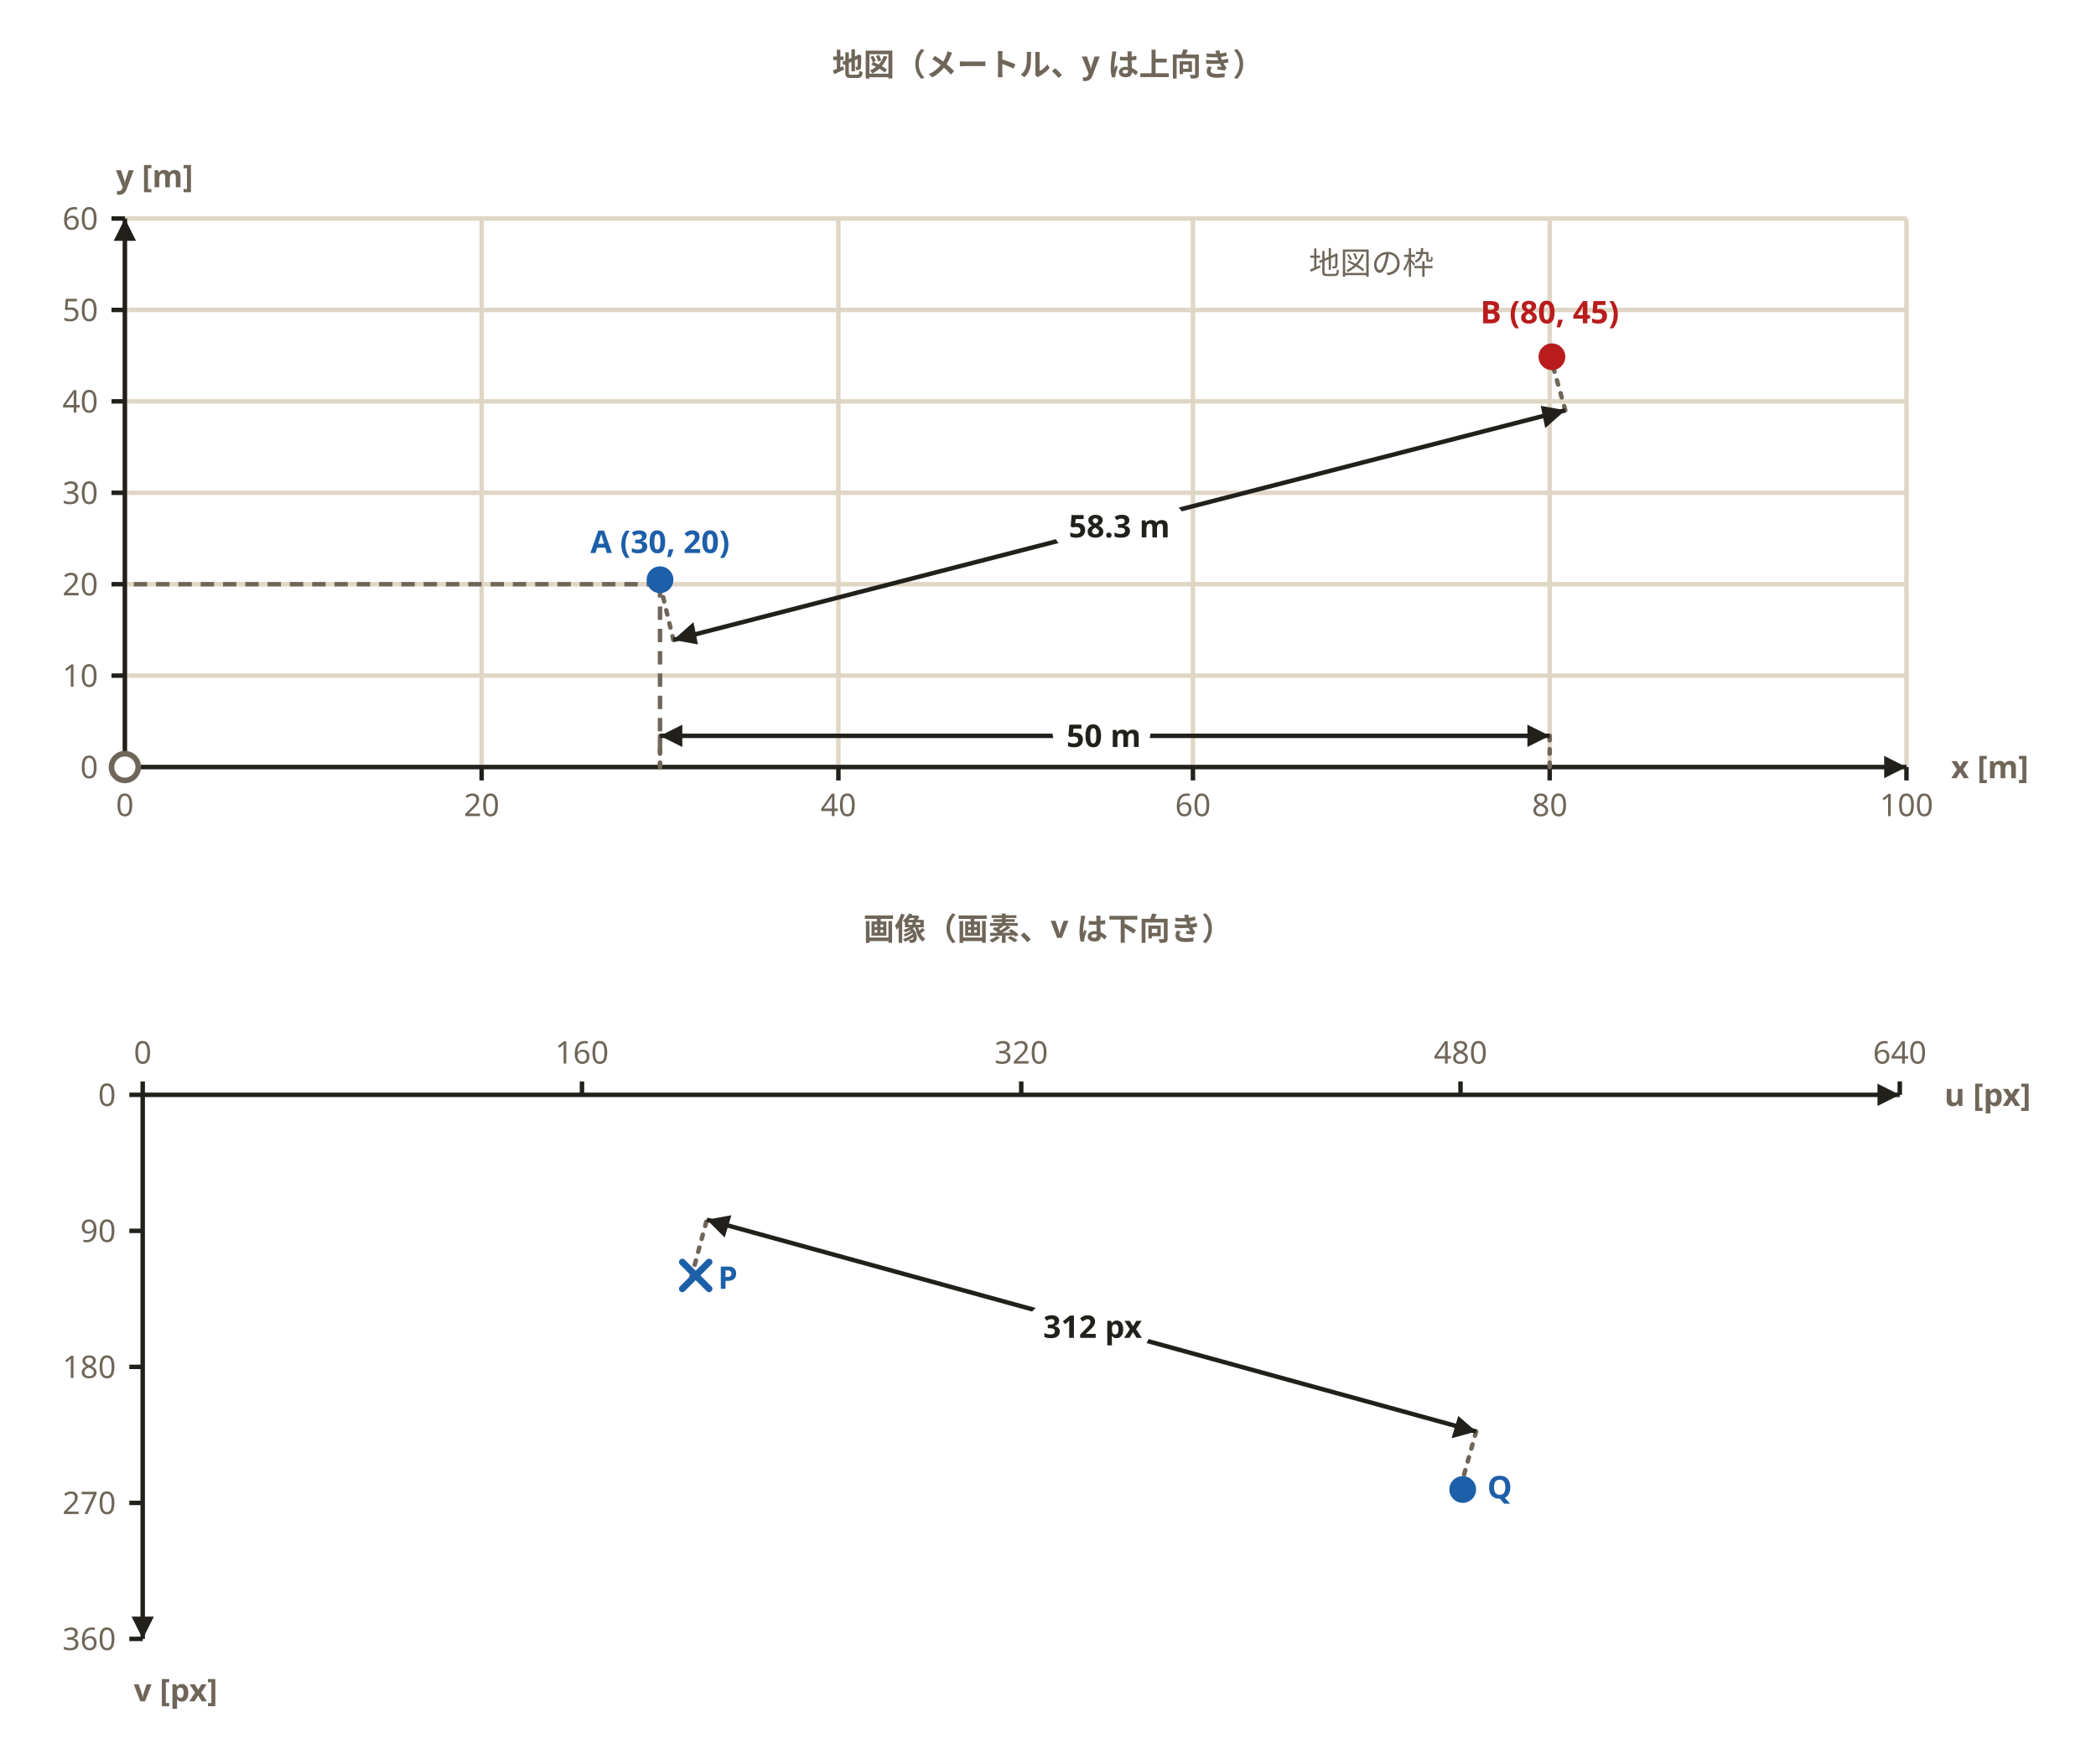
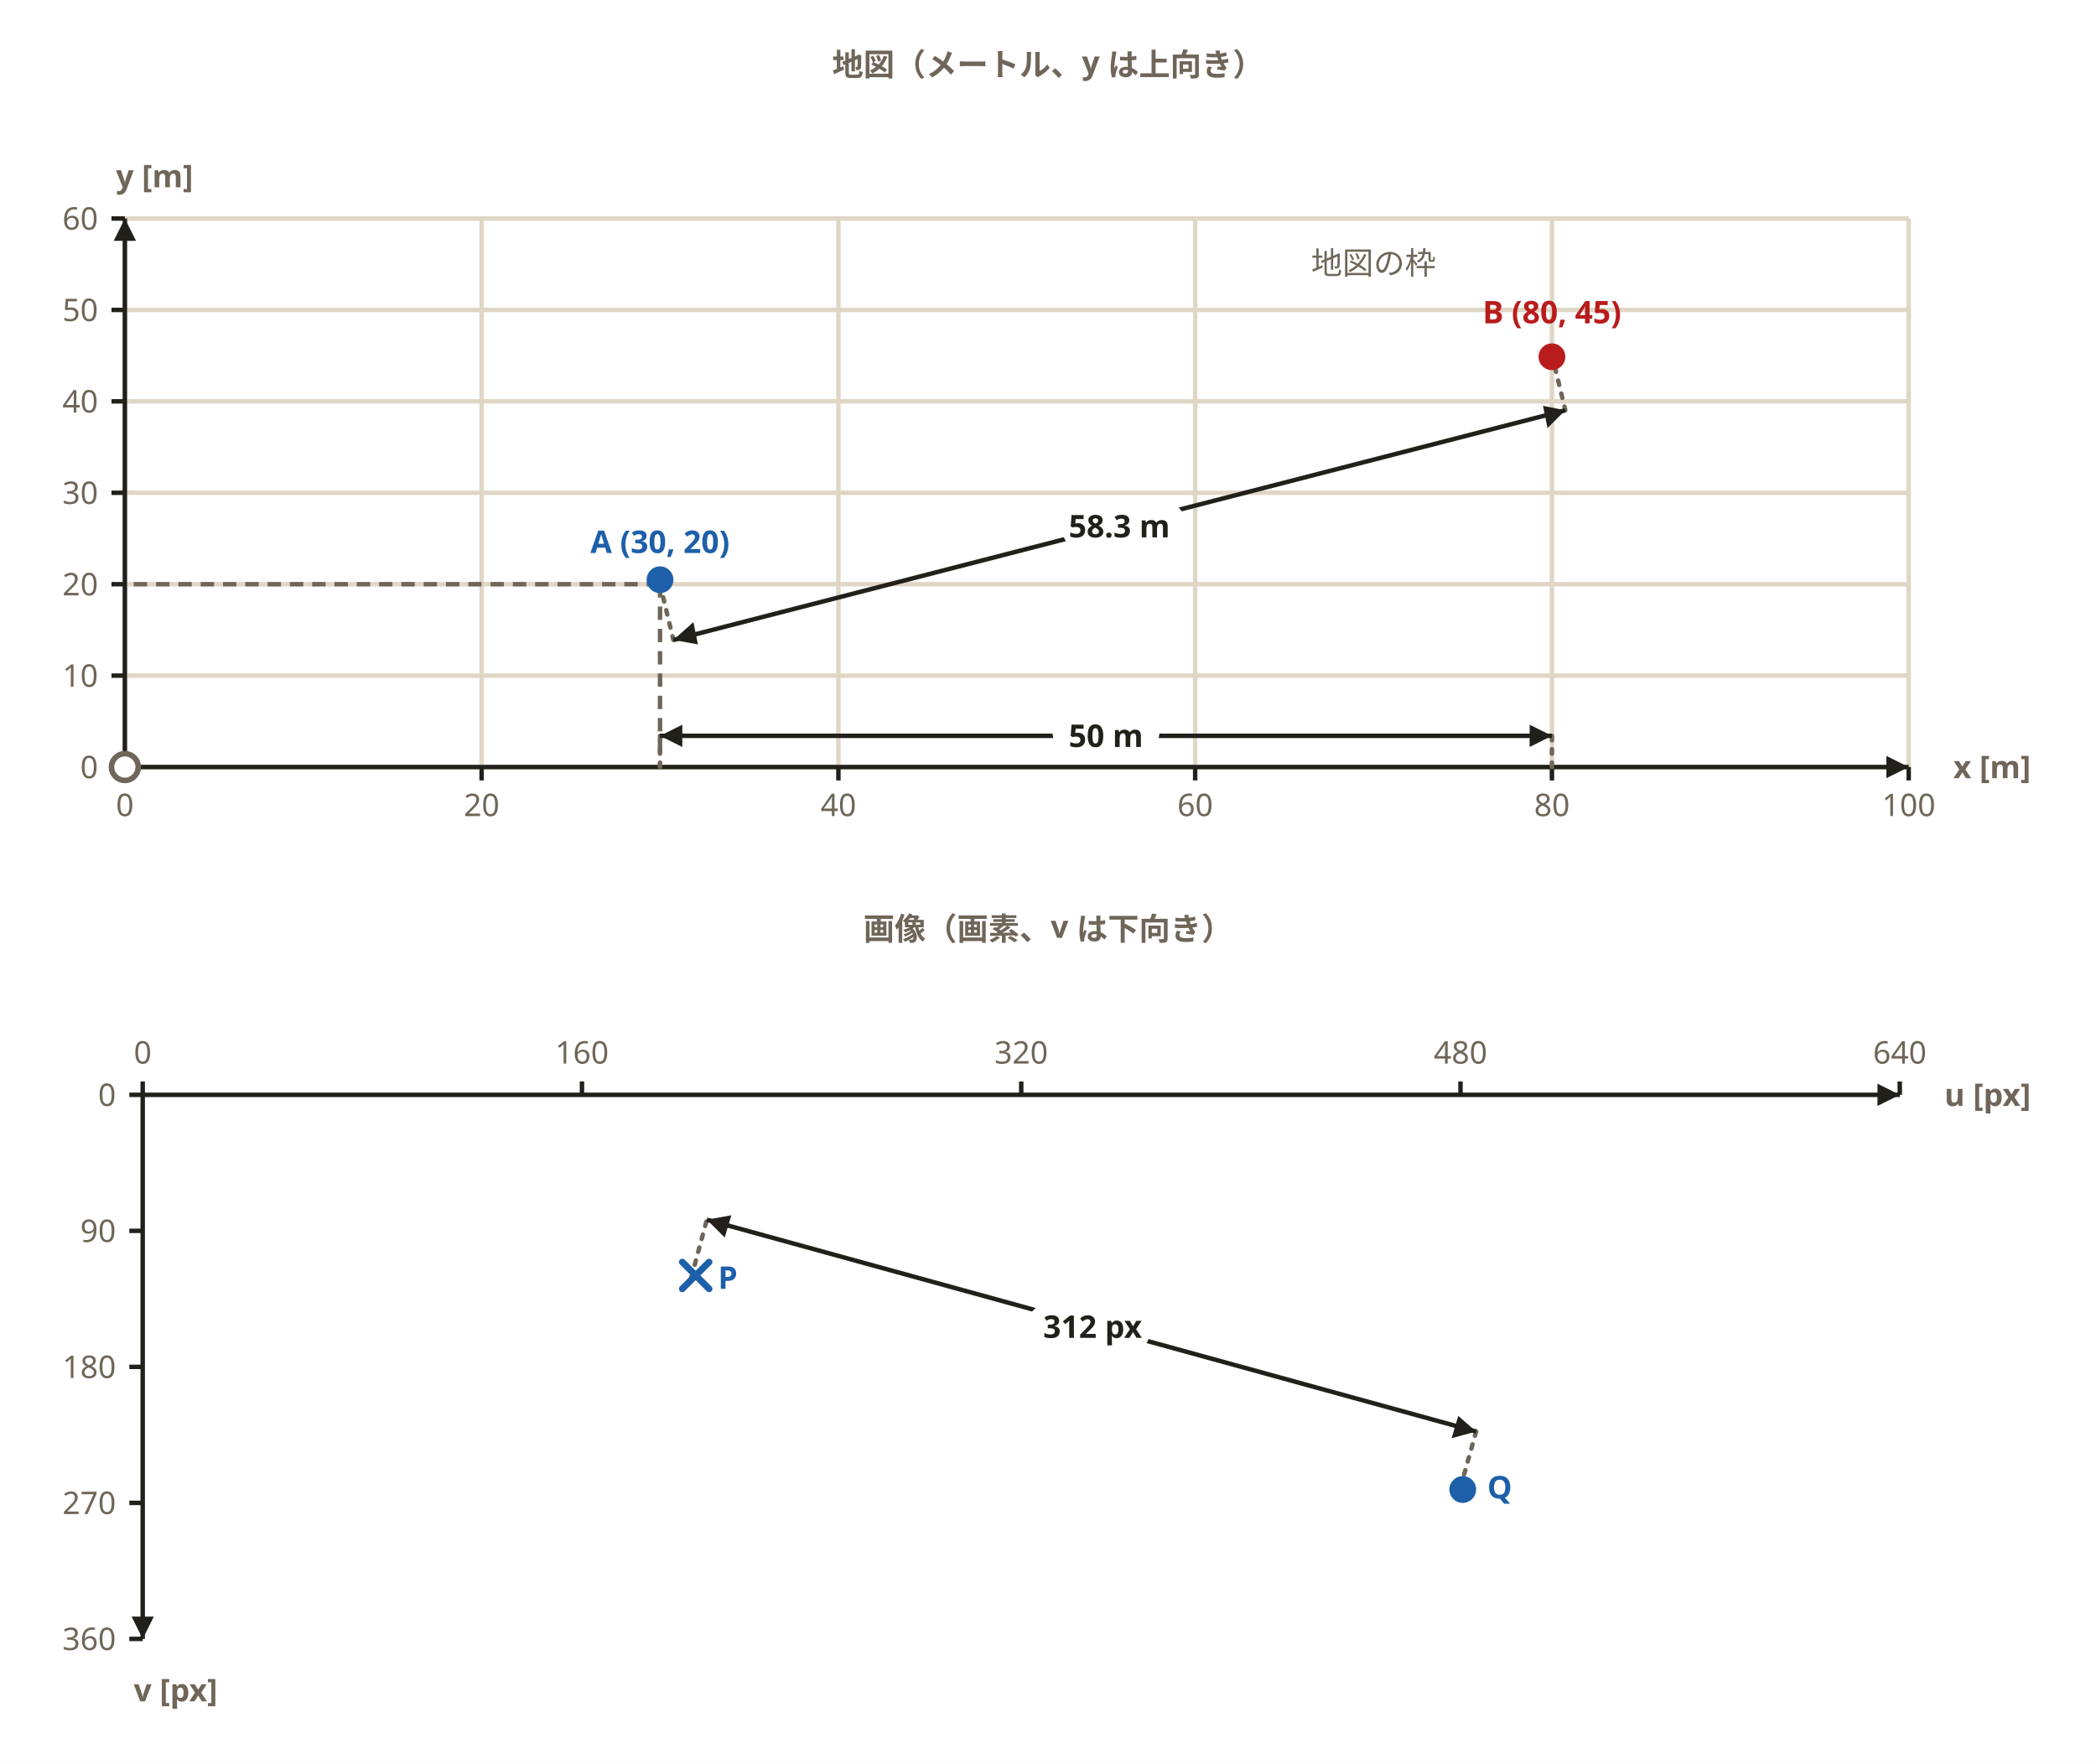
<svg xmlns="http://www.w3.org/2000/svg" width="940" height="791" viewBox="0 0 940 791" role="img" aria-labelledby="svg-title">
  <style>
    text { font-family: 'Hiragino Sans','Hiragino Kaku Gothic ProN','Yu Gothic','YuGothic',Meiryo,'Noto Sans JP',sans-serif; }
    .emoji { font-family: 'Noto Color Emoji','Segoe UI Emoji',sans-serif; }
  </style>
  <rect x="0" y="0" width="940" height="791" fill="#ffffff" />
  <text x="470" y="34" text-anchor="middle" font-size="14" font-weight="700" fill="#6f6659">地図（メートル、y は上向き）</text>
-   <path d="M56,98 L56,344 M216,98 L216,344 M376,98 L376,344 M535,98 L535,344 M695,98 L695,344 M855,98 L855,344 M56,344 L855,344 M56,303 L855,303 M56,262 L855,262 M56,221 L855,221 M56,180 L855,180 M56,139 L855,139 M56,98 L855,98" fill="none" stroke="#e0d6c5" stroke-width="2" />
-   <path d="M56,344 L855,344 M56,344 L56,98" fill="none" stroke="#22201b" stroke-width="2" />
-   <polygon points="855,344 845,349 845,339" fill="#22201b" />
+   <path d="M56,98 L56,344 M216,98 L216,344 M376,98 L376,344 M536,98 L536,344 M696,98 L696,344 M856,98 L856,344 M56,344 L856,344 M56,303 L856,303 M56,262 L856,262 M56,221 L856,221 M56,180 L856,180 M56,139 L856,139 M56,98 L856,98" fill="none" stroke="#e0d6c5" stroke-width="2" />
+   <path d="M56,344 L856,344 M56,344 L56,98" fill="none" stroke="#22201b" stroke-width="2" />
+   <polygon points="856,344 846,349 846,339" fill="#22201b" />
  <polygon points="56,98 61,108 51,108" fill="#22201b" />
-   <path d="M56,344 L56,350 M216,344 L216,350 M376,344 L376,350 M535,344 L535,350 M695,344 L695,350 M855,344 L855,350 M56,344 L50,344 M56,303 L50,303 M56,262 L50,262 M56,221 L50,221 M56,180 L50,180 M56,139 L50,139 M56,98 L50,98" fill="none" stroke="#22201b" stroke-width="2" />
+   <path d="M56,344 L56,350 M216,344 L216,350 M376,344 L376,350 M536,344 L536,350 M696,344 L696,350 M856,344 L856,350 M56,344 L50,344 M56,303 L50,303 M56,262 L50,262 M56,221 L50,221 M56,180 L50,180 M56,139 L50,139 M56,98 L50,98" fill="none" stroke="#22201b" stroke-width="2" />
  <path d="M296,262 L296,344" fill="none" stroke="#6f6659" stroke-width="2" stroke-dasharray="6,4" />
  <path d="M296,262 L56,262" fill="none" stroke="#6f6659" stroke-width="2" stroke-dasharray="6,4" />
  <path d="M296,262 L302,287" fill="none" stroke="#6f6659" stroke-width="2" stroke-dasharray="2,4" stroke-linecap="round" />
-   <path d="M695,159 L702,184" fill="none" stroke="#6f6659" stroke-width="2" stroke-dasharray="2,4" stroke-linecap="round" />
+   <path d="M696,159 L702,184" fill="none" stroke="#6f6659" stroke-width="2" stroke-dasharray="2,4" stroke-linecap="round" />
  <path d="M302,287 L702,184" fill="none" stroke="#22201b" stroke-width="2" />
  <polygon points="302,287 311,279 313,289" fill="#22201b" />
-   <polygon points="702,184 693,192 691,182" fill="#22201b" />
-   <rect x="472" y="224" width="60" height="24" rx="12" fill="#ffffff" />
+   <polygon points="702,184 694,192 692,182" fill="#22201b" />
+   <rect x="476" y="224" width="56" height="24" rx="12" fill="#ffffff" />
  <path d="M296,344 L296,330" fill="none" stroke="#6f6659" stroke-width="2" stroke-dasharray="2,4" stroke-linecap="round" />
-   <path d="M695,344 L695,330" fill="none" stroke="#6f6659" stroke-width="2" stroke-dasharray="2,4" stroke-linecap="round" />
-   <path d="M296,330 L695,330" fill="none" stroke="#22201b" stroke-width="2" />
+   <path d="M696,344 L696,330" fill="none" stroke="#6f6659" stroke-width="2" stroke-dasharray="2,4" stroke-linecap="round" />
+   <path d="M296,330 L696,330" fill="none" stroke="#22201b" stroke-width="2" />
  <polygon points="296,330 306,325 306,335" fill="#22201b" />
-   <polygon points="695,330 685,335 685,325" fill="#22201b" />
-   <rect x="472" y="316" width="44" height="24" rx="12" fill="#ffffff" />
+   <polygon points="696,330 686,335 686,325" fill="#22201b" />
+   <rect x="472" y="316" width="48" height="24" rx="12" fill="#ffffff" />
  <circle cx="56" cy="344" r="6" fill="#ffffff" stroke="#6f6659" stroke-width="2.5" />
  <circle cx="296" cy="260" r="6" fill="#1d5fa8" />
  <circle cx="696" cy="160" r="6" fill="#b91c1c" />
  <text x="56" y="366" text-anchor="middle" font-size="14" fill="#6f6659">0</text>
  <text x="216" y="366" text-anchor="middle" font-size="14" fill="#6f6659">20</text>
  <text x="376" y="366" text-anchor="middle" font-size="14" fill="#6f6659">40</text>
-   <text x="535" y="366" text-anchor="middle" font-size="14" fill="#6f6659">60</text>
-   <text x="695" y="366" text-anchor="middle" font-size="14" fill="#6f6659">80</text>
-   <text x="855" y="366" text-anchor="middle" font-size="14" fill="#6f6659">100</text>
+   <text x="536" y="366" text-anchor="middle" font-size="14" fill="#6f6659">60</text>
+   <text x="696" y="366" text-anchor="middle" font-size="14" fill="#6f6659">80</text>
+   <text x="856" y="366" text-anchor="middle" font-size="14" fill="#6f6659">100</text>
  <text x="44" y="349" text-anchor="end" font-size="14" fill="#6f6659">0</text>
  <text x="44" y="308" text-anchor="end" font-size="14" fill="#6f6659">10</text>
  <text x="44" y="267" text-anchor="end" font-size="14" fill="#6f6659">20</text>
  <text x="44" y="226" text-anchor="end" font-size="14" fill="#6f6659">30</text>
  <text x="44" y="185" text-anchor="end" font-size="14" fill="#6f6659">40</text>
  <text x="44" y="144" text-anchor="end" font-size="14" fill="#6f6659">50</text>
  <text x="44" y="103" text-anchor="end" font-size="14" fill="#6f6659">60</text>
-   <text x="875" y="349" font-size="14" font-weight="700" fill="#6f6659">x [m]</text>
+   <text x="876" y="349" font-size="14" font-weight="700" fill="#6f6659">x [m]</text>
  <text x="52" y="84" font-size="14" font-weight="700" fill="#6f6659">y [m]</text>
  <text x="296" y="248" text-anchor="middle" font-size="14" font-weight="700" fill="#1d5fa8">A (30, 20)</text>
-   <text x="695" y="145" text-anchor="middle" font-size="14" font-weight="700" fill="#b91c1c">B (80, 45)</text>
+   <text x="696" y="145" text-anchor="middle" font-size="14" font-weight="700" fill="#b91c1c">B (80, 45)</text>
  <text x="502" y="241" text-anchor="middle" font-size="14" font-weight="700" fill="#22201b">58.3 m</text>
-   <text x="495" y="335" text-anchor="middle" font-size="14" font-weight="700" fill="#22201b">50 m</text>
-   <text x="615" y="123" text-anchor="middle" font-size="14" fill="#6f6659">地図の枠</text>
+   <text x="496" y="335" text-anchor="middle" font-size="14" font-weight="700" fill="#22201b">50 m</text>
+   <text x="616" y="123" text-anchor="middle" font-size="14" fill="#6f6659">地図の枠</text>
  <text x="470" y="421.6" text-anchor="middle" font-size="14" font-weight="700" fill="#6f6659">画像（画素、v は下向き）</text>
  <path d="M64,491 L852,491 M64,491 L64,735" fill="none" stroke="#22201b" stroke-width="2" />
  <polygon points="852,491 842,496 842,486" fill="#22201b" />
  <polygon points="64,735 59,725 69,725" fill="#22201b" />
  <path d="M64,491 L64,485 M261,491 L261,485 M458,491 L458,485 M655,491 L655,485 M852,491 L852,485 M64,491 L58,491 M64,552 L58,552 M64,613 L58,613 M64,674 L58,674 M64,735 L58,735" fill="none" stroke="#22201b" stroke-width="2" />
  <path d="M310,573 L317,547" fill="none" stroke="#6f6659" stroke-width="2" stroke-dasharray="2,4" stroke-linecap="round" />
  <path d="M655,667 L662,642" fill="none" stroke="#6f6659" stroke-width="2" stroke-dasharray="2,4" stroke-linecap="round" />
  <path d="M317,547 L662,642" fill="none" stroke="#22201b" stroke-width="2" />
  <polygon points="317,547 328,545 325,555" fill="#22201b" />
  <polygon points="662,642 651,645 654,635" fill="#22201b" />
  <rect x="460" y="584" width="56" height="24" rx="12" fill="#ffffff" />
  <path d="M306,566 L318,578 M306,578 L318,566" fill="none" stroke="#1d5fa8" stroke-width="3" stroke-linecap="round" />
  <circle cx="656" cy="668" r="6" fill="#1d5fa8" />
  <text x="64" y="477" text-anchor="middle" font-size="14" fill="#6f6659">0</text>
  <text x="261" y="477" text-anchor="middle" font-size="14" fill="#6f6659">160</text>
  <text x="458" y="477" text-anchor="middle" font-size="14" fill="#6f6659">320</text>
  <text x="655" y="477" text-anchor="middle" font-size="14" fill="#6f6659">480</text>
  <text x="852" y="477" text-anchor="middle" font-size="14" fill="#6f6659">640</text>
  <text x="52" y="496" text-anchor="end" font-size="14" fill="#6f6659">0</text>
  <text x="52" y="557" text-anchor="end" font-size="14" fill="#6f6659">90</text>
  <text x="52" y="618" text-anchor="end" font-size="14" fill="#6f6659">180</text>
  <text x="52" y="679" text-anchor="end" font-size="14" fill="#6f6659">270</text>
  <text x="52" y="740" text-anchor="end" font-size="14" fill="#6f6659">360</text>
  <text x="872" y="496" font-size="14" font-weight="700" fill="#6f6659">u [px]</text>
  <text x="60" y="763" font-size="14" font-weight="700" fill="#6f6659">v [px]</text>
  <text x="322" y="578" font-size="14" font-weight="700" fill="#1d5fa8">P</text>
  <text x="667" y="672" font-size="14" font-weight="700" fill="#1d5fa8">Q</text>
  <text x="490" y="600" text-anchor="middle" font-size="14" font-weight="700" fill="#22201b">312 px</text>
</svg>
